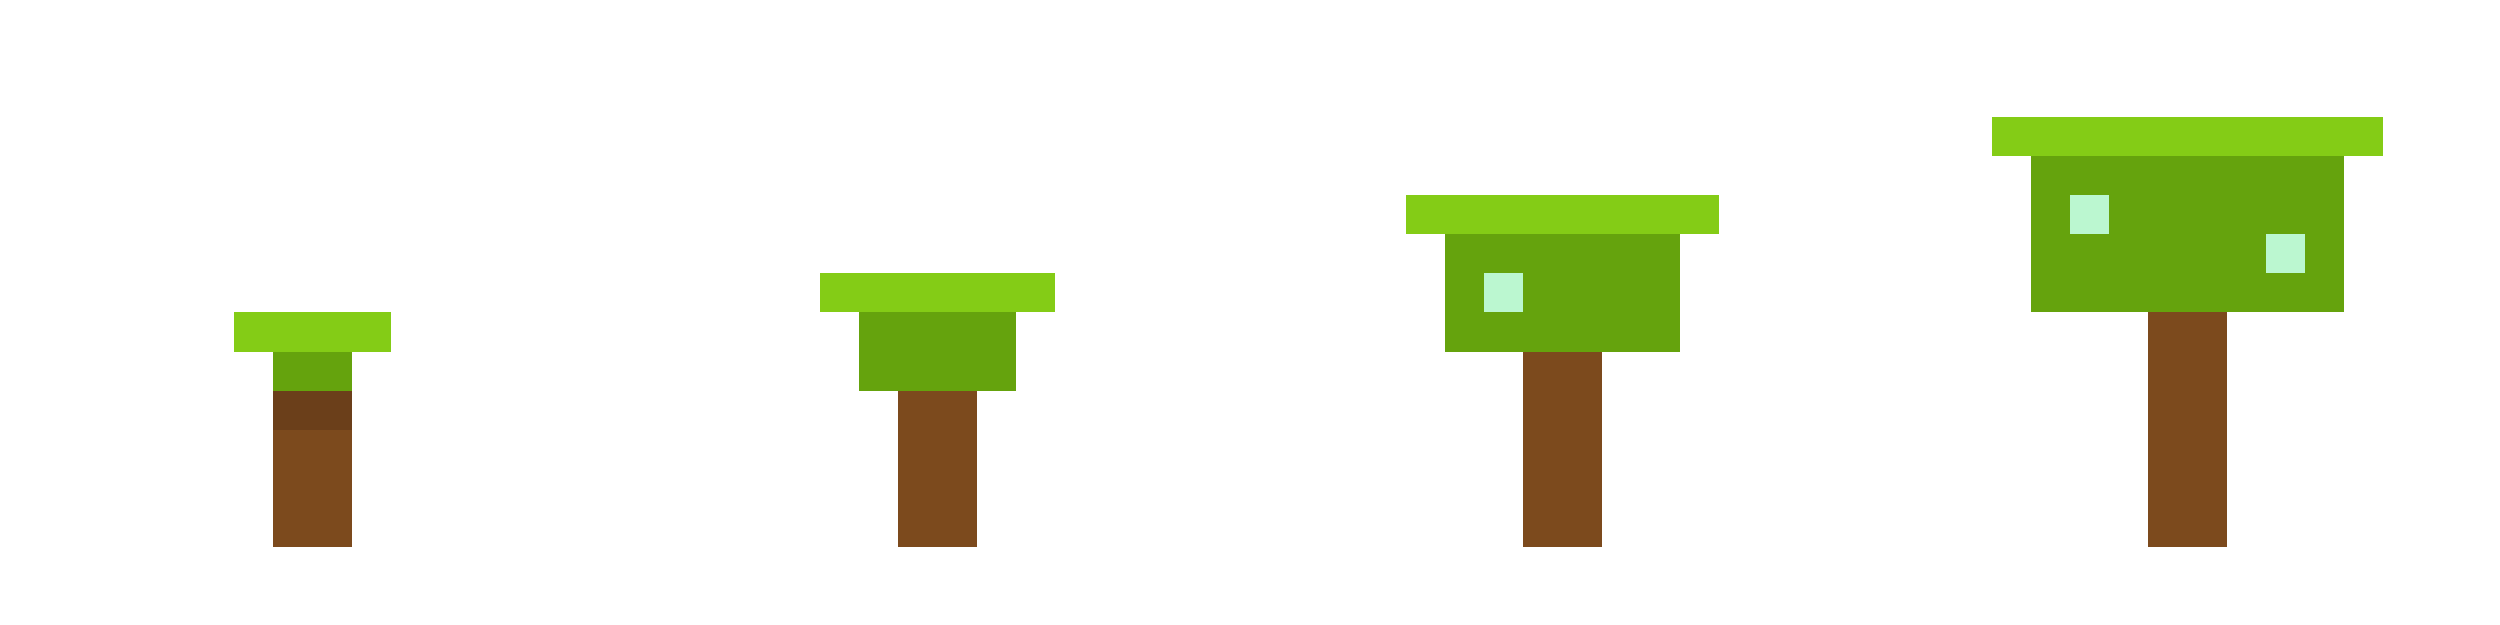
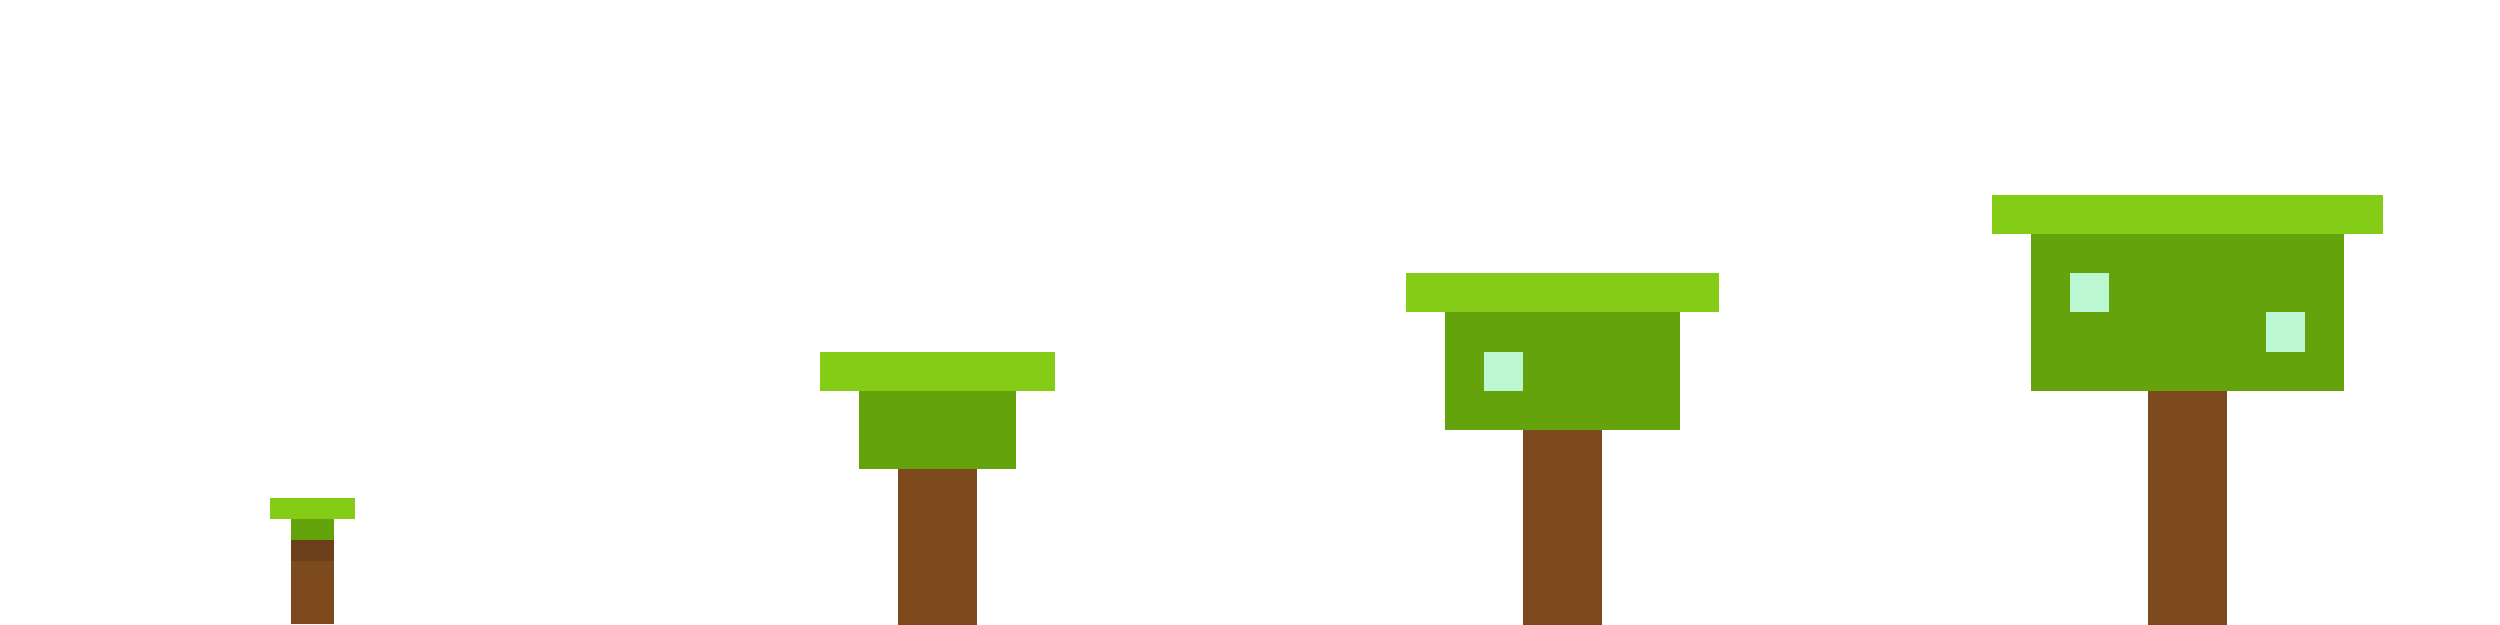
- <svg xmlns="http://www.w3.org/2000/svg" width="64" height="16" viewBox="0 0 64 16" shape-rendering="crispEdges">
-   <rect width="64" height="16" fill="#00000000" />
-   <g transform="translate(0,0)">
-     <rect x="7" y="11" width="2" height="3" fill="#7c4a1d" />
-     <rect x="7" y="10" width="2" height="1" fill="#6b3f1a" />
-     <rect x="7" y="9" width="2" height="1" fill="#65a30d" />
-     <rect x="6" y="8" width="4" height="1" fill="#84cc16" />
+ <svg xmlns="http://www.w3.org/2000/svg" width="64" height="16" viewBox="0 0 64 16" shape-rendering="crispEdges" version="1.1" id="svg17">
+   <defs id="defs17" />
+   <rect width="64" height="16" fill="#00000000" id="rect1" />
+   <g id="g5" transform="matrix(0.540607,0,0,0.540607,3.675144,8.418376)">
+     <rect x="7" y="11" width="2" height="3" fill="#7c4a1d" id="rect2" />
+     <rect x="7" y="10" width="2" height="1" fill="#6b3f1a" id="rect3" />
+     <rect x="7" y="9" width="2" height="1" fill="#65a30d" id="rect4" />
+     <rect x="6" y="8" width="4" height="1" fill="#84cc16" id="rect5" />
  </g>
-   <g transform="translate(16,0)">
-     <rect x="7" y="10" width="2" height="4" fill="#7c4a1d" />
-     <rect x="6" y="8" width="4" height="2" fill="#65a30d" />
-     <rect x="5" y="7" width="6" height="1" fill="#84cc16" />
+   <g transform="translate(16,2)" id="g8">
+     <rect x="7" y="10" width="2" height="4" fill="#7c4a1d" id="rect6" />
+     <rect x="6" y="8" width="4" height="2" fill="#65a30d" id="rect7" />
+     <rect x="5" y="7" width="6" height="1" fill="#84cc16" id="rect8" />
  </g>
-   <g transform="translate(32,0)">
-     <rect x="7" y="9" width="2" height="5" fill="#7c4a1d" />
-     <rect x="5" y="6" width="6" height="3" fill="#65a30d" />
-     <rect x="4" y="5" width="8" height="1" fill="#84cc16" />
-     <rect x="6" y="7" width="1" height="1" fill="#bbf7d0" />
+   <g transform="translate(32,2)" id="g12">
+     <rect x="7" y="9" width="2" height="5" fill="#7c4a1d" id="rect9" />
+     <rect x="5" y="6" width="6" height="3" fill="#65a30d" id="rect10" />
+     <rect x="4" y="5" width="8" height="1" fill="#84cc16" id="rect11" />
+     <rect x="6" y="7" width="1" height="1" fill="#bbf7d0" id="rect12" />
  </g>
-   <g transform="translate(48,0)">
-     <rect x="7" y="8" width="2" height="6" fill="#7c4a1d" />
-     <rect x="4" y="4" width="8" height="4" fill="#65a30d" />
-     <rect x="3" y="3" width="10" height="1" fill="#84cc16" />
-     <rect x="5" y="5" width="1" height="1" fill="#bbf7d0" />
-     <rect x="10" y="6" width="1" height="1" fill="#bbf7d0" />
+   <g transform="translate(48,2)" id="g17">
+     <rect x="7" y="8" width="2" height="6" fill="#7c4a1d" id="rect13" />
+     <rect x="4" y="4" width="8" height="4" fill="#65a30d" id="rect14" />
+     <rect x="3" y="3" width="10" height="1" fill="#84cc16" id="rect15" />
+     <rect x="5" y="5" width="1" height="1" fill="#bbf7d0" id="rect16" />
+     <rect x="10" y="6" width="1" height="1" fill="#bbf7d0" id="rect17" />
  </g>
</svg>
